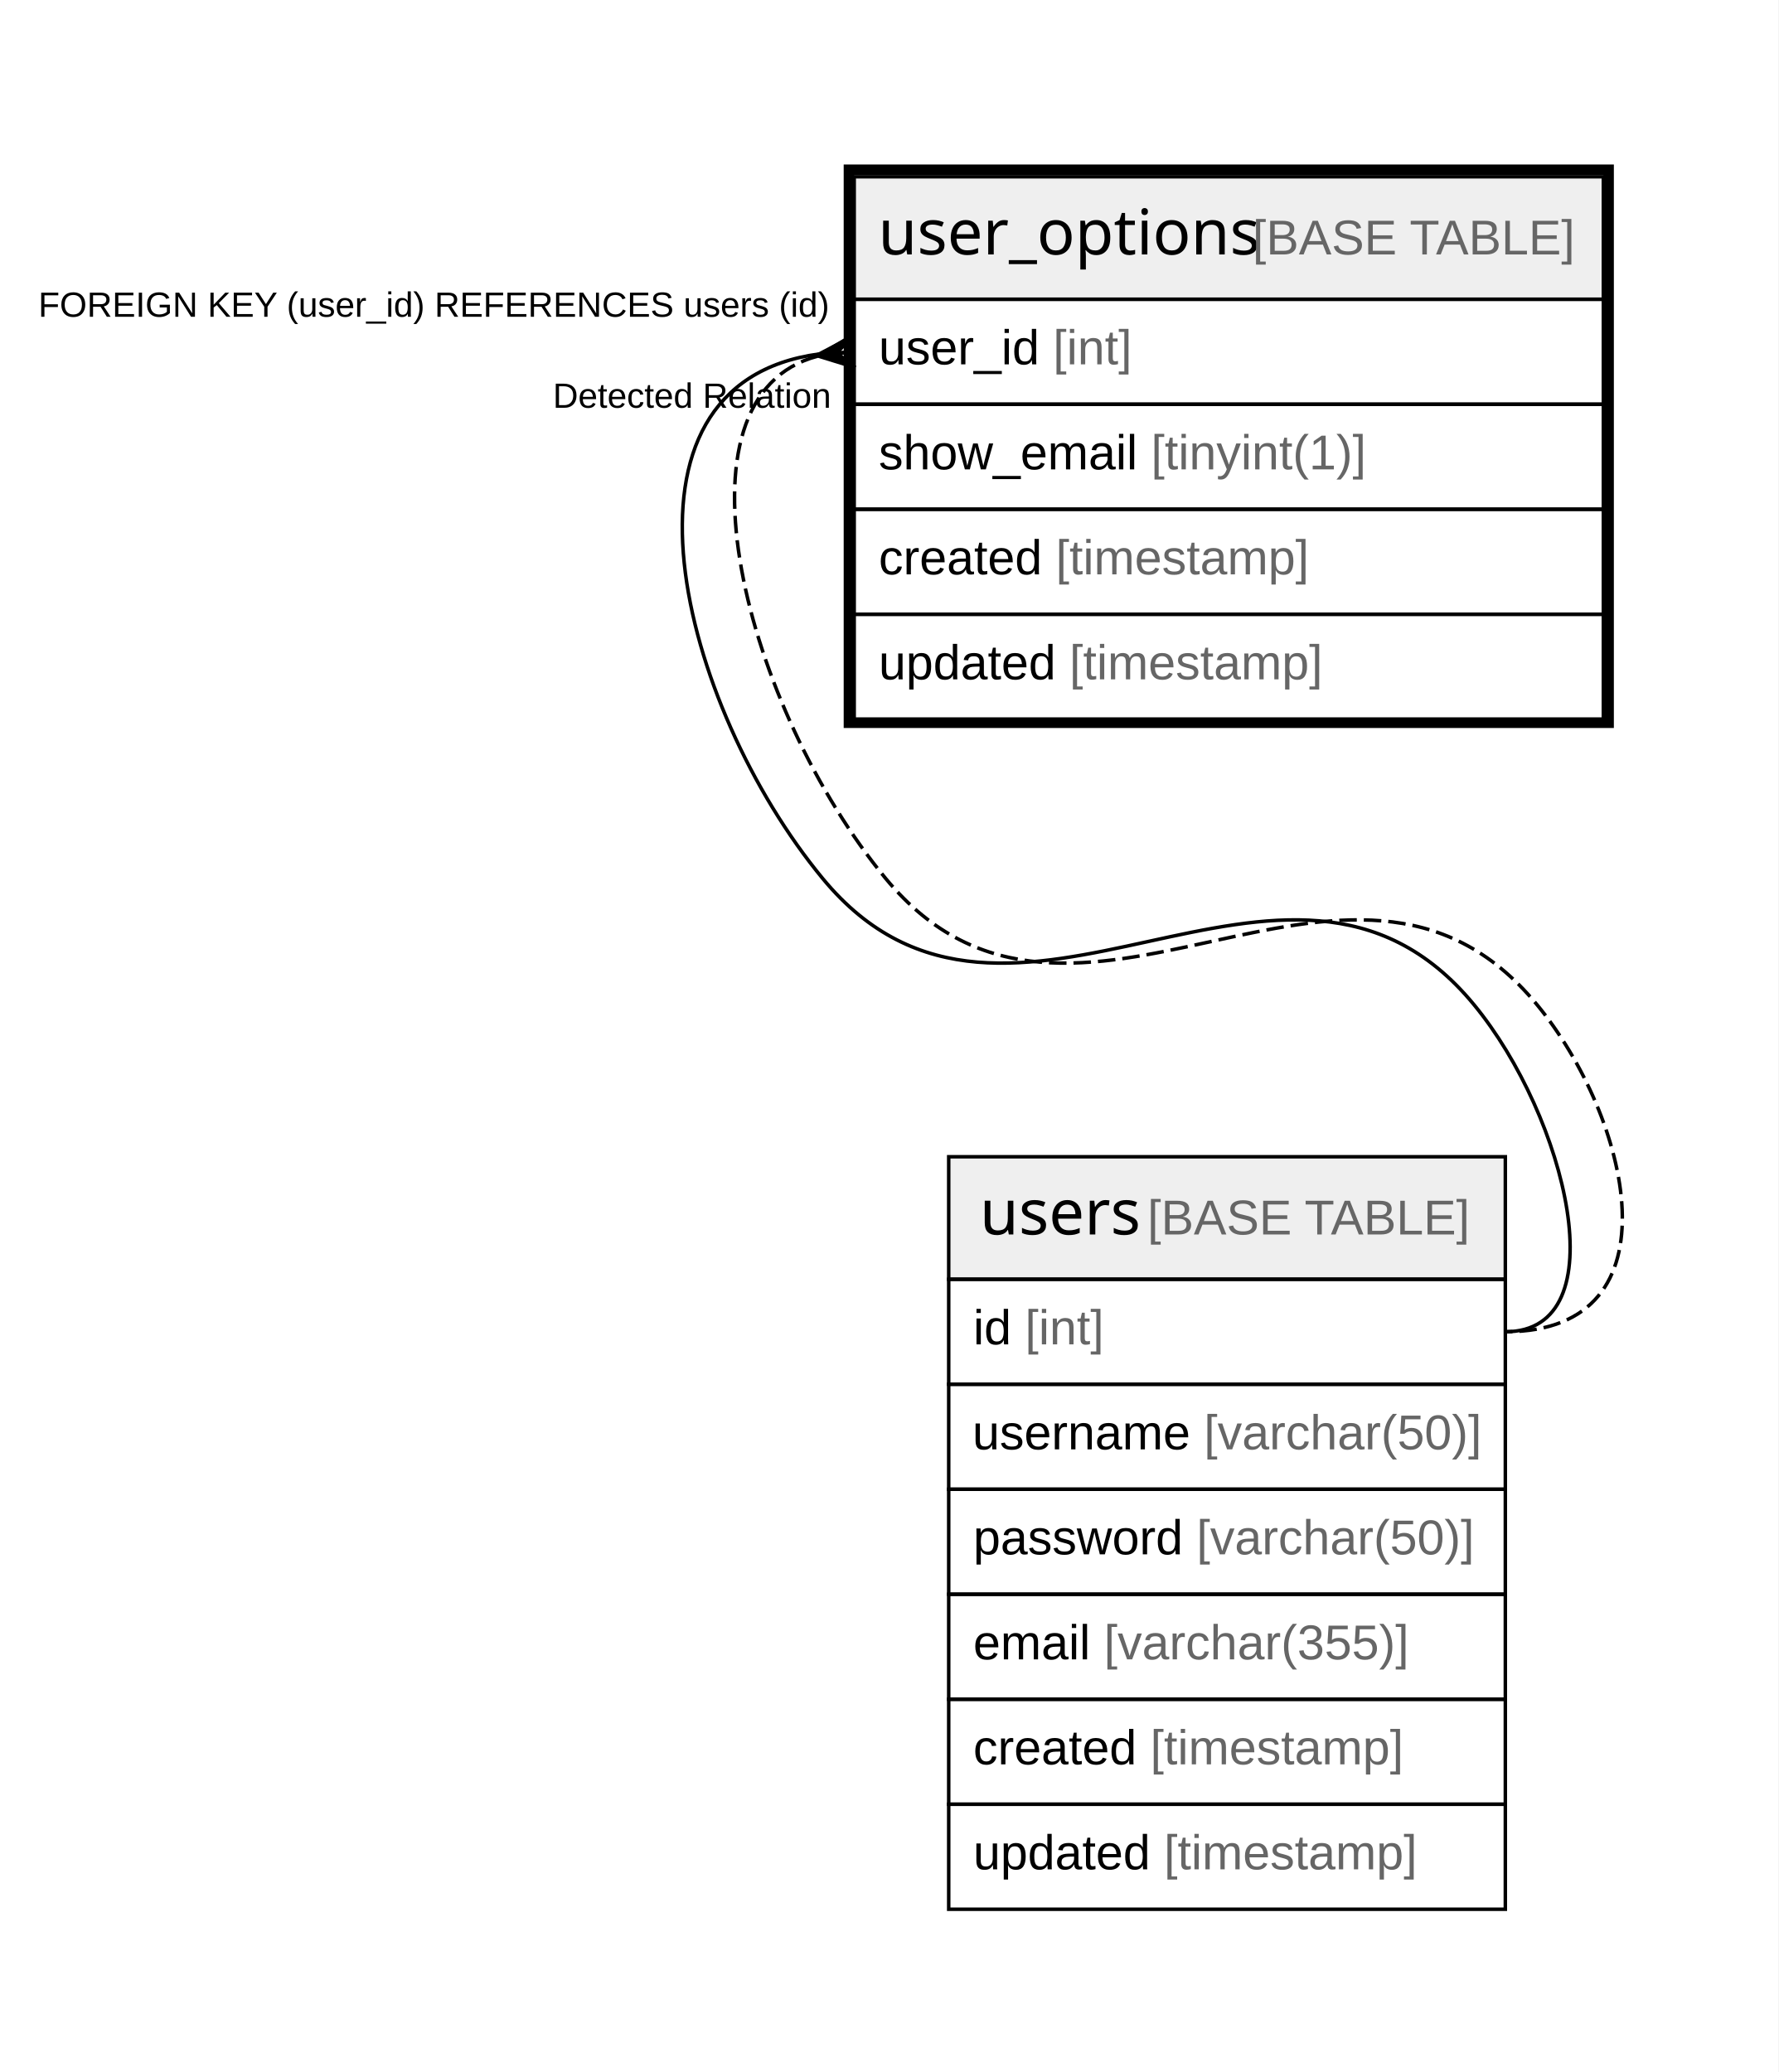
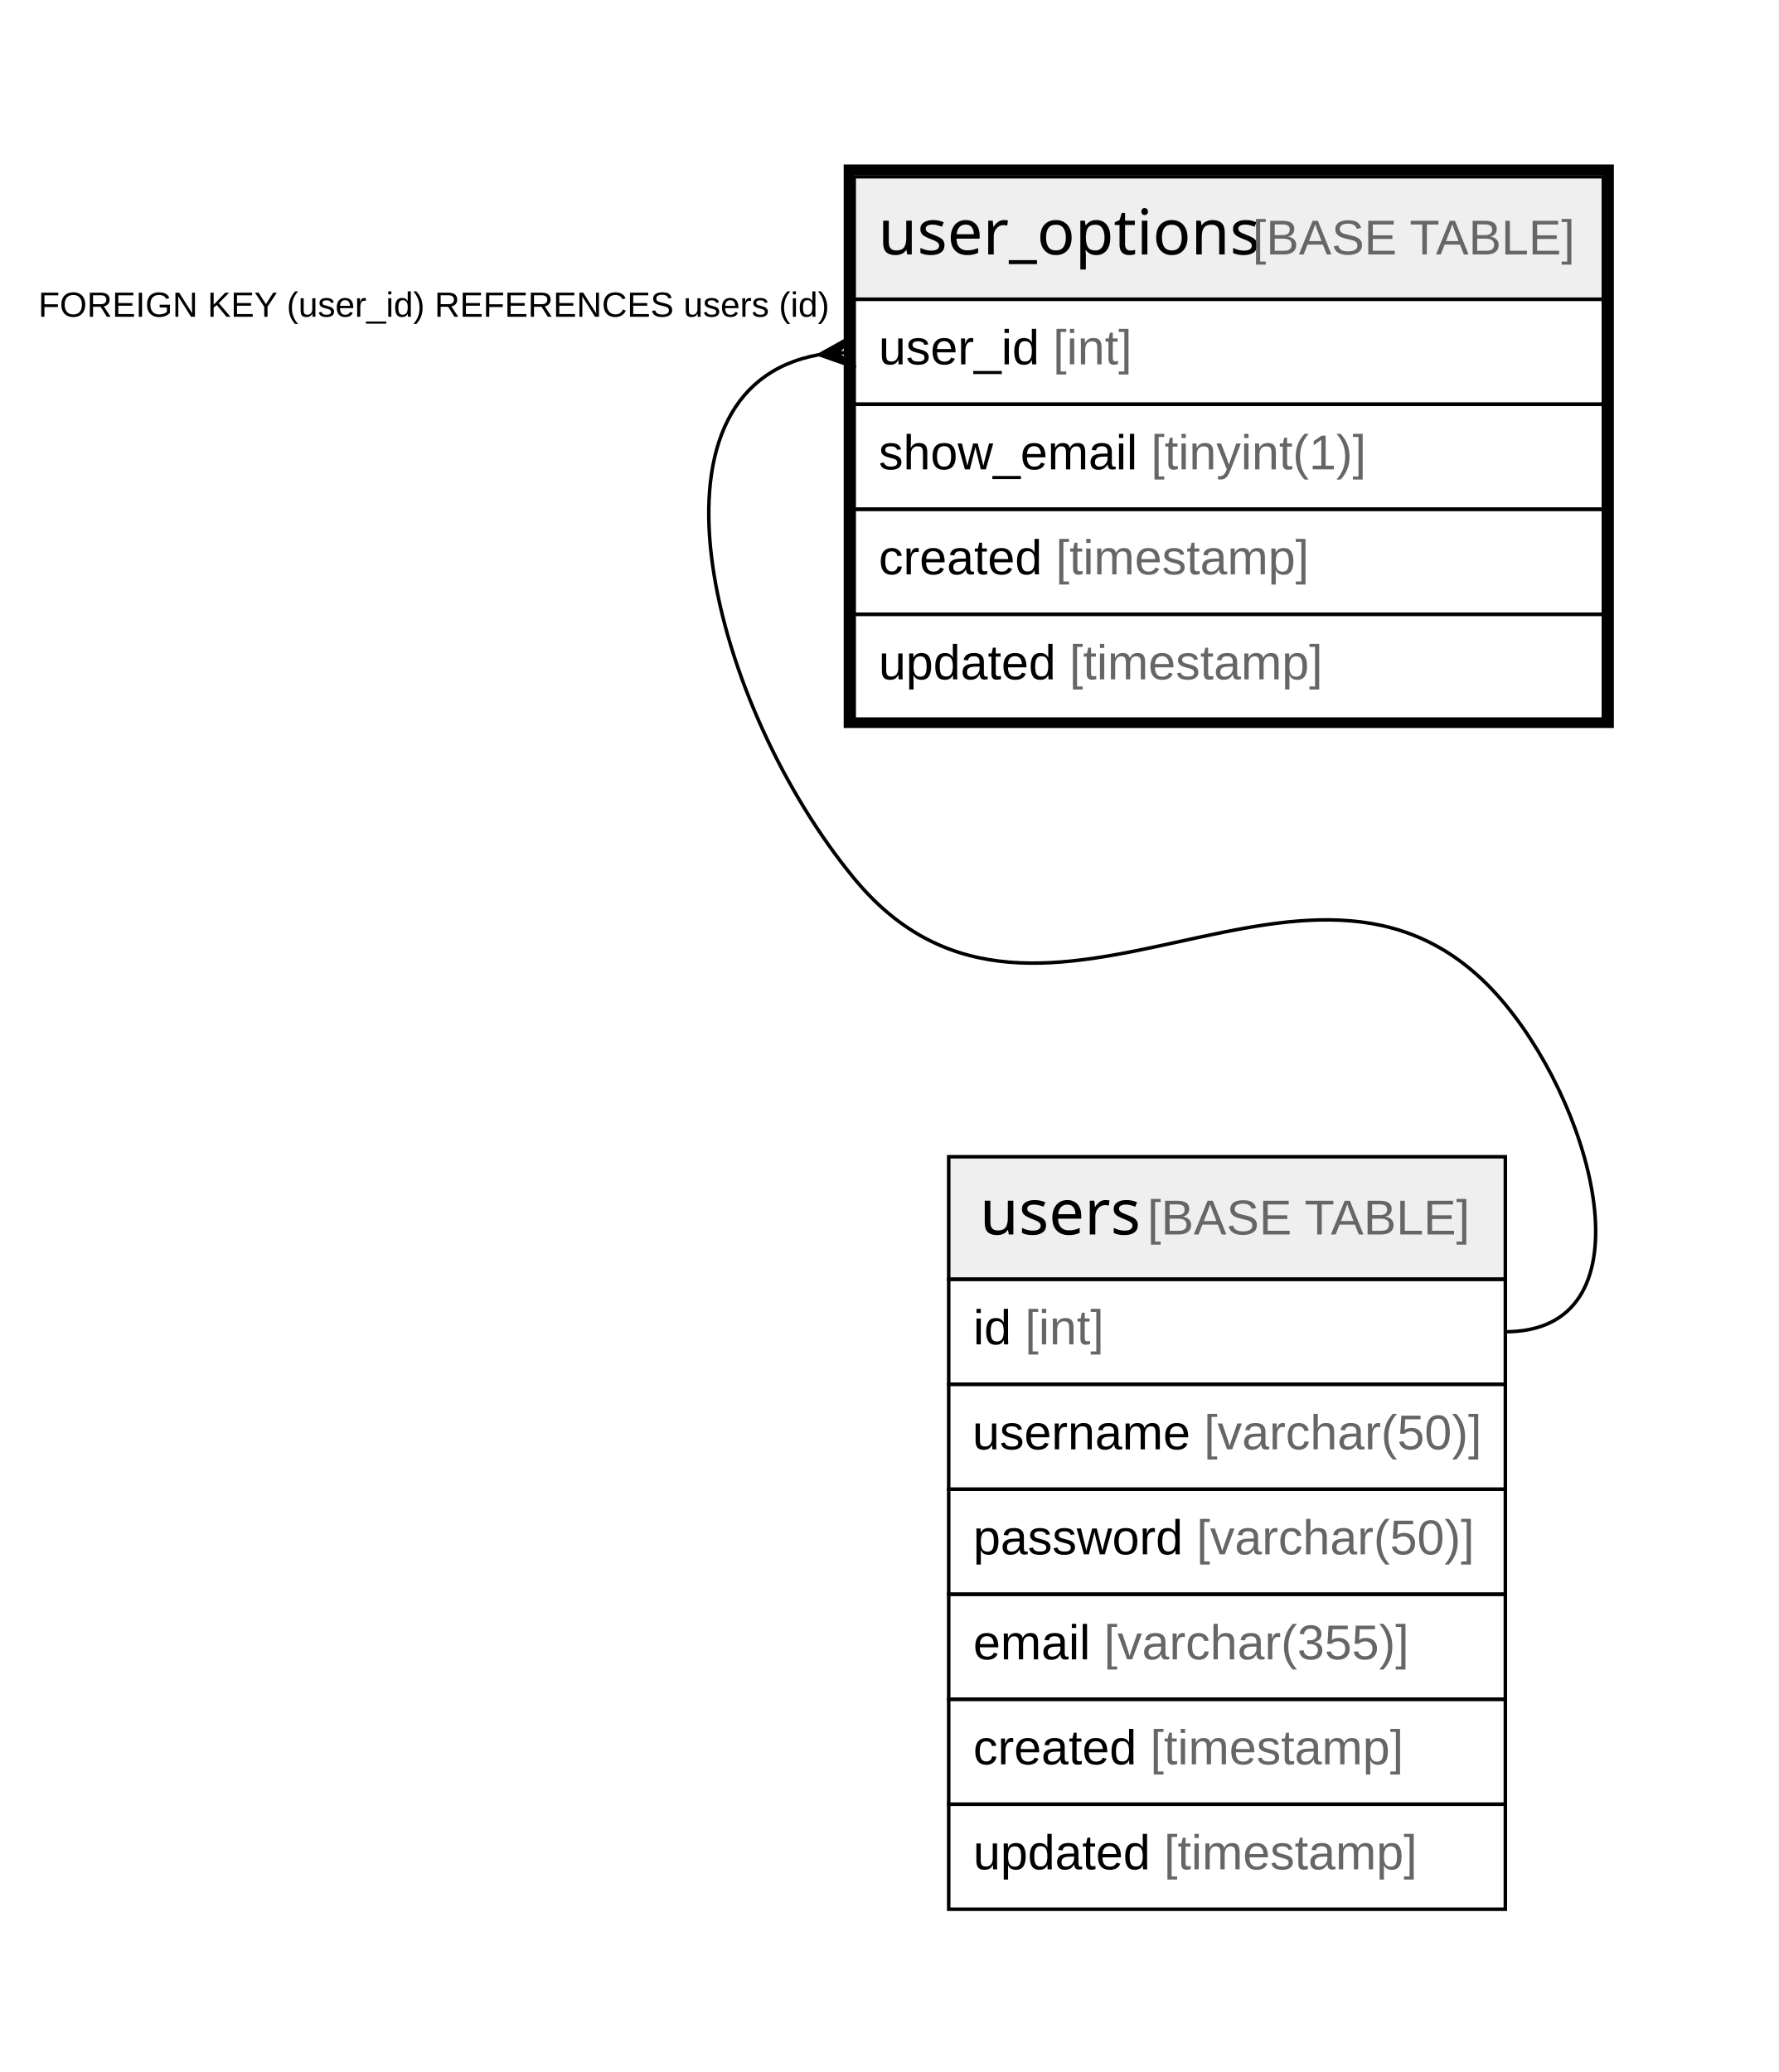
<svg xmlns="http://www.w3.org/2000/svg" width="508pt" height="592pt" viewBox="0.00 0.00 508.00 592.00">
  <g id="graph0" class="graph" transform="scale(1 1) rotate(0) translate(4 588)">
    <polygon fill="#ffffff" stroke="transparent" points="-4,4 -4,-588 504,-588 504,4 -4,4" />
    <g id="node1" class="node">
      <polygon fill="#efefef" stroke="transparent" points="240,-502.5 240,-537.5 454,-537.5 454,-502.5 240,-502.5" />
      <polygon fill="none" stroke="#000000" points="240,-502.5 240,-537.5 454,-537.5 454,-502.5 240,-502.5" />
      <text text-anchor="start" x="246.857" y="-515.3" font-family="Arial Bold" font-size="18.00" fill="#000000">user_options</text>
      <text text-anchor="start" x="349.889" y="-515.3" font-family="Arial" font-size="14.00" fill="#000000"> </text>
      <text text-anchor="start" x="353.78" y="-515.3" font-family="Arial" font-size="14.00" fill="#666666">[BASE TABLE]</text>
      <polygon fill="none" stroke="#000000" points="240,-472.5 240,-502.5 454,-502.5 454,-472.5 240,-472.5" />
      <text text-anchor="start" x="247" y="-483.9" font-family="Arial" font-size="14.00" fill="#000000">user_id </text>
      <text text-anchor="start" x="296.788" y="-483.9" font-family="Arial" font-size="14.00" fill="#666666">[int]</text>
      <polygon fill="none" stroke="#000000" points="240,-442.5 240,-472.5 454,-472.5 454,-442.5 240,-442.5" />
      <text text-anchor="start" x="247" y="-453.9" font-family="Arial" font-size="14.00" fill="#000000">show_email </text>
      <text text-anchor="start" x="324.784" y="-453.9" font-family="Arial" font-size="14.00" fill="#666666">[tinyint(1)]</text>
      <polygon fill="none" stroke="#000000" points="240,-412.5 240,-442.5 454,-442.5 454,-412.5 240,-412.5" />
      <text text-anchor="start" x="247" y="-423.9" font-family="Arial" font-size="14.00" fill="#000000">created </text>
      <text text-anchor="start" x="297.572" y="-423.9" font-family="Arial" font-size="14.00" fill="#666666">[timestamp]</text>
      <polygon fill="none" stroke="#000000" points="240,-382.5 240,-412.5 454,-412.5 454,-382.5 240,-382.5" />
      <text text-anchor="start" x="247" y="-393.9" font-family="Arial" font-size="14.00" fill="#000000">updated </text>
      <text text-anchor="start" x="301.477" y="-393.9" font-family="Arial" font-size="14.00" fill="#666666">[timestamp]</text>
      <polygon fill="none" stroke="#000000" stroke-width="3" points="238.5,-381.5 238.5,-539.5 455.5,-539.5 455.5,-381.5 238.5,-381.5" />
    </g>
    <g id="node2" class="node">
      <polygon fill="#efefef" stroke="transparent" points="267,-222.5 267,-257.5 426,-257.5 426,-222.5 267,-222.5" />
      <polygon fill="none" stroke="#000000" points="267,-222.5 267,-257.5 426,-257.5 426,-222.5 267,-222.5" />
      <text text-anchor="start" x="275.871" y="-235.3" font-family="Arial Bold" font-size="18.00" fill="#000000">users</text>
      <text text-anchor="start" x="319.875" y="-235.3" font-family="Arial" font-size="14.00" fill="#000000"> </text>
      <text text-anchor="start" x="323.766" y="-235.3" font-family="Arial" font-size="14.00" fill="#666666">[BASE TABLE]</text>
      <polygon fill="none" stroke="#000000" points="267,-192.5 267,-222.5 426,-222.5 426,-192.5 267,-192.5" />
      <text text-anchor="start" x="274" y="-203.9" font-family="Arial" font-size="14.00" fill="#000000">id </text>
      <text text-anchor="start" x="288.78" y="-203.9" font-family="Arial" font-size="14.00" fill="#666666">[int]</text>
      <polygon fill="none" stroke="#000000" points="267,-162.5 267,-192.5 426,-192.5 426,-162.5 267,-162.5" />
      <text text-anchor="start" x="273.769" y="-173.9" font-family="Arial" font-size="14.00" fill="#000000">username </text>
      <text text-anchor="start" x="339.894" y="-173.9" font-family="Arial" font-size="14.00" fill="#666666">[varchar(50)]</text>
      <polygon fill="none" stroke="#000000" points="267,-132.5 267,-162.5 426,-162.5 426,-132.5 267,-132.5" />
      <text text-anchor="start" x="274" y="-143.9" font-family="Arial" font-size="14.00" fill="#000000">password </text>
      <text text-anchor="start" x="337.788" y="-143.9" font-family="Arial" font-size="14.00" fill="#666666">[varchar(50)]</text>
      <polygon fill="none" stroke="#000000" points="267,-102.5 267,-132.5 426,-132.5 426,-102.5 267,-102.5" />
      <text text-anchor="start" x="274" y="-113.9" font-family="Arial" font-size="14.00" fill="#000000">email </text>
      <text text-anchor="start" x="311.33" y="-113.9" font-family="Arial" font-size="14.00" fill="#666666">[varchar(355)]</text>
      <polygon fill="none" stroke="#000000" points="267,-72.5 267,-102.5 426,-102.5 426,-72.5 267,-72.5" />
      <text text-anchor="start" x="274" y="-83.9" font-family="Arial" font-size="14.00" fill="#000000">created </text>
      <text text-anchor="start" x="324.572" y="-83.9" font-family="Arial" font-size="14.00" fill="#666666">[timestamp]</text>
      <polygon fill="none" stroke="#000000" points="267,-42.5 267,-72.5 426,-72.5 426,-42.5 267,-42.5" />
      <text text-anchor="start" x="274" y="-53.9" font-family="Arial" font-size="14.00" fill="#000000">updated </text>
      <text text-anchor="start" x="328.477" y="-53.9" font-family="Arial" font-size="14.00" fill="#666666">[timestamp]</text>
    </g>
    <g id="edge1" class="edge">
-       <path fill="none" stroke="#000000" d="M229.98,-486.863C166.431,-478.332 190.428,-386.178 231,-337 284.584,-272.05 363.416,-365.95 417,-301 443.445,-268.945 458.556,-207.5 426,-207.5" />
-       <polygon fill="#000000" stroke="#000000" points="230.02,-486.865 239.714,-491.991 235.01,-487.183 240,-487.5 240,-487.5 240,-487.5 235.01,-487.183 240.286,-483.009 230.02,-486.865 230.02,-486.865" />
+       <path fill="none" stroke="#000000" d="M229.833,-486.637C175.826,-476.824 199.761,-385.774 240,-337 293.584,-272.05 372.416,-365.95 426,-301 452.445,-268.945 467.556,-207.5 426,-207.5" />
+       <polygon fill="#000000" stroke="#000000" points="230.036,-486.654 239.619,-491.984 235.018,-487.077 240,-487.5 240,-487.5 240,-487.5 235.018,-487.077 240.381,-483.016 230.036,-486.654 230.036,-486.654" />
      <text text-anchor="start" x="6.945" y="-497.5" font-family="Arial" font-size="10.00" fill="#000000">FOREIGN KEY (user_id) REFERENCES users (id)</text>
-     </g>
-     <g id="edge2" class="edge">
-       <path fill="none" stroke="#000000" stroke-dasharray="5,2" d="M229.554,-486.239C185.415,-474.597 209.254,-385.176 249,-337 302.584,-272.05 381.416,-365.95 435,-301 461.394,-269.008 476.497,-207.74 426.296,-207.501" />
-       <polygon fill="#000000" stroke="#000000" points="229.738,-486.262 239.105,-491.964 234.7,-486.88 239.662,-487.499 239.662,-487.499 239.662,-487.499 234.7,-486.88 240.218,-483.033 229.738,-486.262 229.738,-486.262" />
-       <text text-anchor="start" x="153.93" y="-471.499" font-family="Arial" font-size="10.00" fill="#000000">Detected Relation</text>
    </g>
  </g>
</svg>
